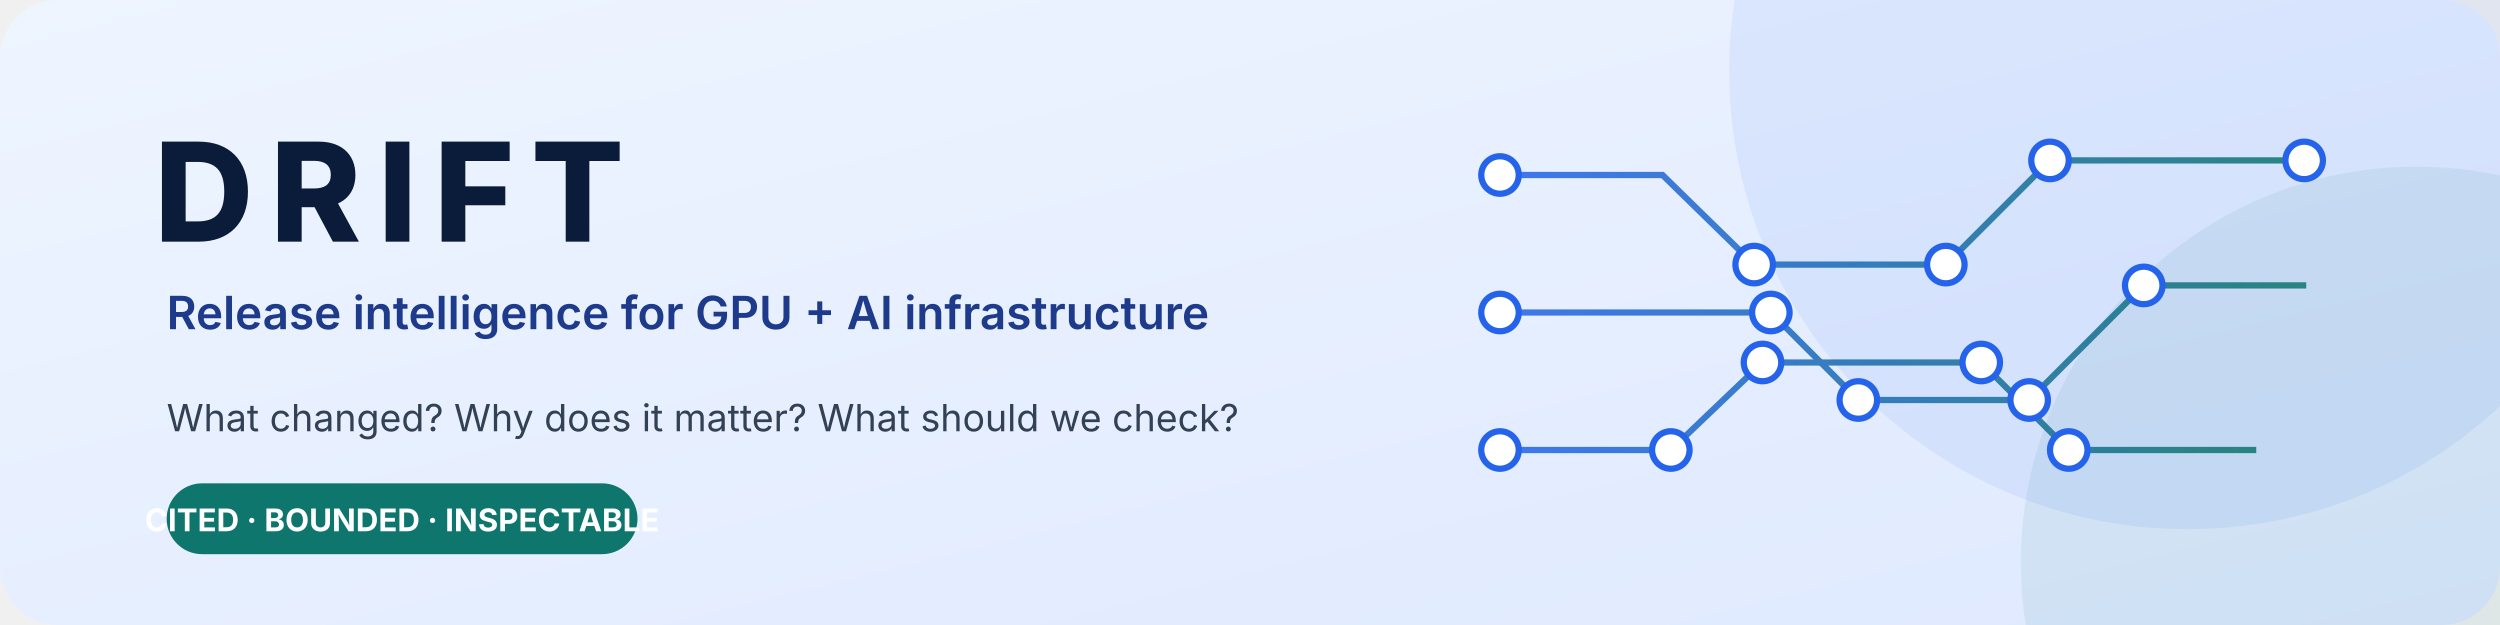
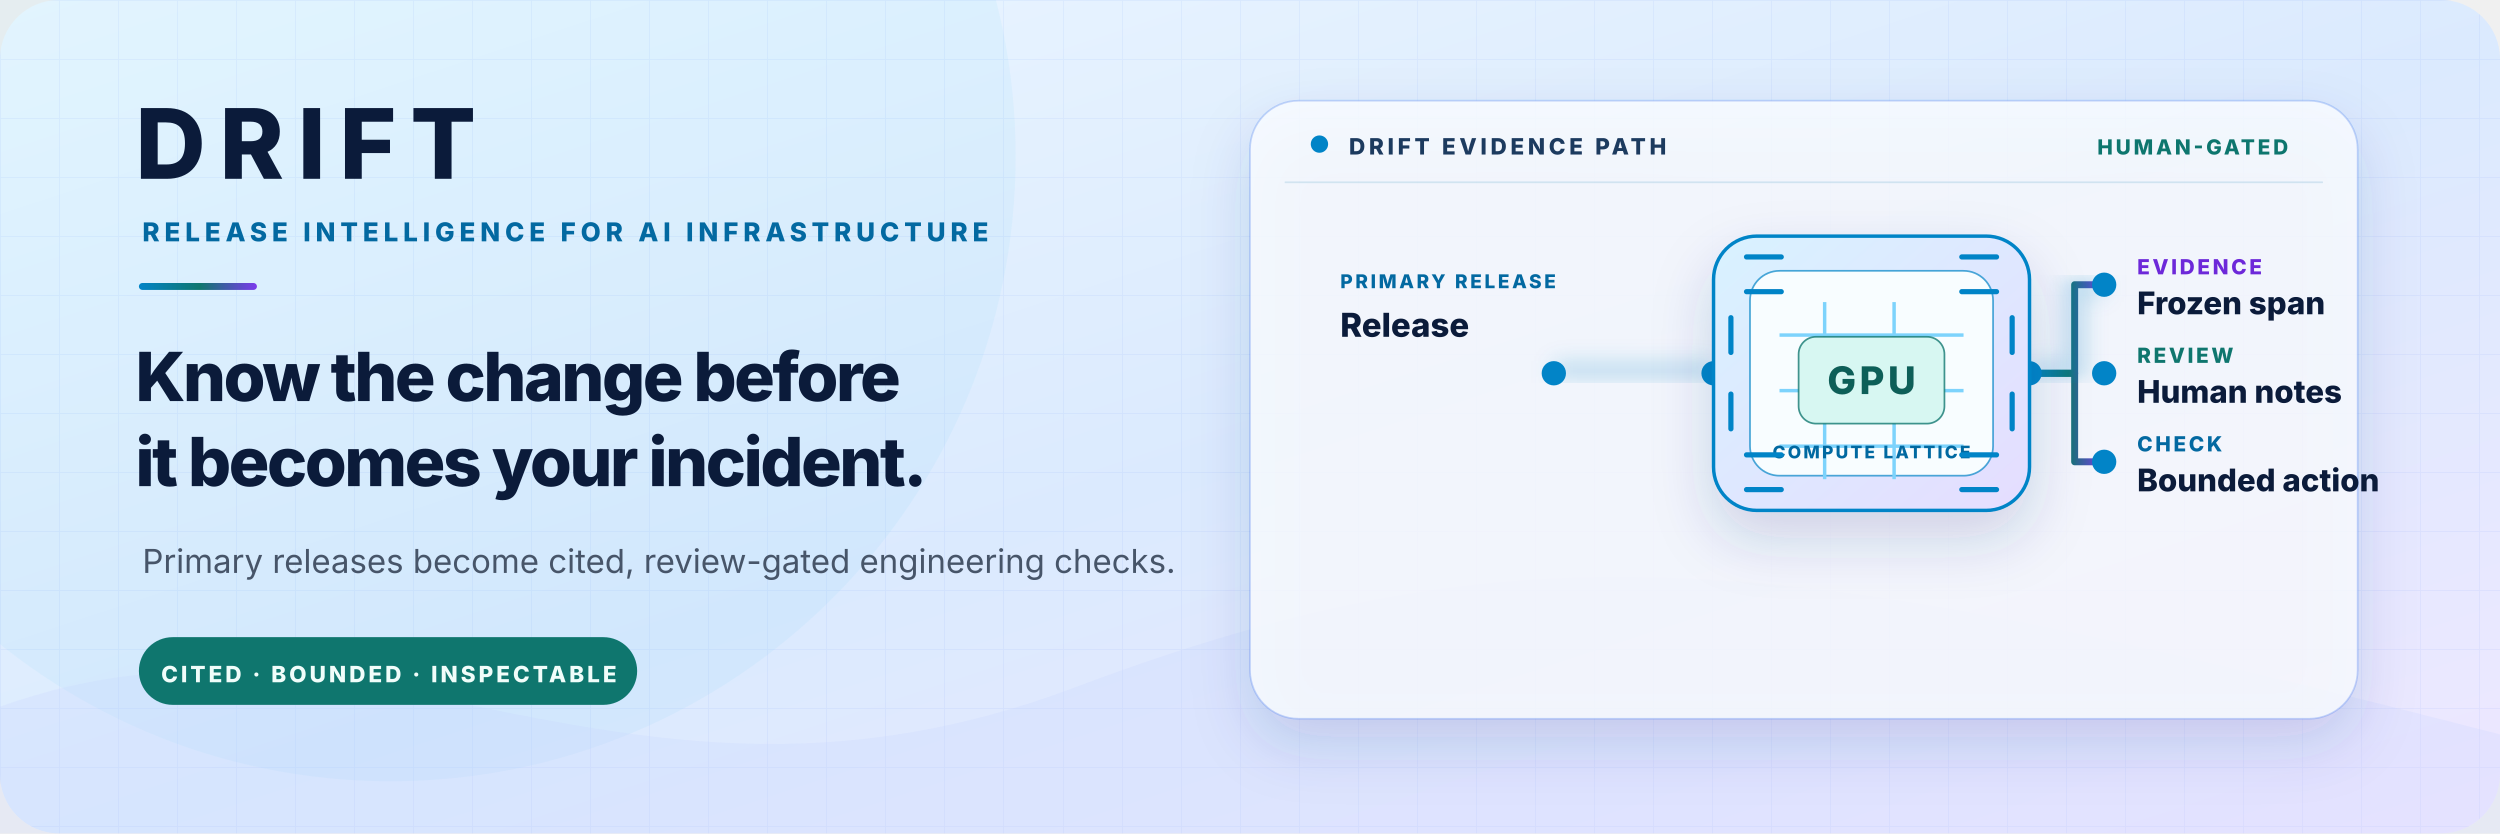
- <svg xmlns="http://www.w3.org/2000/svg" width="1200" height="300" viewBox="0 0 1200 300" role="img" aria-labelledby="title desc">
+ <svg xmlns="http://www.w3.org/2000/svg" width="1440" height="480" viewBox="0 0 1440 480" role="img" aria-labelledby="title desc">
  <defs>
    <linearGradient id="bg" x1="0" x2="1" y1="0" y2="1">
-       <stop offset="0" stop-color="#eef5ff" />
-       <stop offset="1" stop-color="#dfe9ff" />
+       <stop stop-color="#edf8ff" />
+       <stop offset=".52" stop-color="#dbeafe" />
+       <stop offset="1" stop-color="#eee7ff" />
    </linearGradient>
-     <linearGradient id="line" x1="0" x2="1">
-       <stop offset="0" stop-color="#2563eb" />
-       <stop offset="1" stop-color="#0f766e" />
+     <linearGradient id="signal" x1="0" x2="1">
+       <stop stop-color="#0284c7" />
+       <stop offset=".52" stop-color="#0f766e" />
+       <stop offset="1" stop-color="#7c3aed" />
    </linearGradient>
+     <linearGradient id="chip" x1="0" x2="1" y1="0" y2="1">
+       <stop stop-color="#d8f2ff" />
+       <stop offset="1" stop-color="#e5ddff" />
+     </linearGradient>
+     <radialGradient id="cyanGlow" cx="0" cy="0" r="1" gradientTransform="translate(232 90) rotate(45) scale(390)">
+       <stop stop-color="#38bdf8" stop-opacity=".16" />
+       <stop offset="1" stop-color="#38bdf8" stop-opacity="0" />
+     </radialGradient>
+     <radialGradient id="violetGlow" cx="0" cy="0" r="1" gradientTransform="translate(1300 100) rotate(135) scale(340)">
+       <stop stop-color="#a78bfa" stop-opacity=".19" />
+       <stop offset="1" stop-color="#a78bfa" stop-opacity="0" />
+     </radialGradient>
+     <pattern id="grid" width="34" height="34" patternUnits="userSpaceOnUse">
+       <path d="M34 0H0V34" fill="none" stroke="#2563eb" stroke-opacity=".065" />
+     </pattern>
+     <filter id="shadow" x="-20%" y="-30%" width="150%" height="170%">
+       <feDropShadow dx="0" dy="15" stdDeviation="17" flood-color="#1e3a8a" flood-opacity=".18" />
+     </filter>
+     <filter id="glow">
+       <feGaussianBlur stdDeviation="6" />
+     </filter>
  </defs>
-   <rect width="1200" height="300" rx="28" fill="url(#bg)" />
-   <circle cx="1050" cy="34" r="220" fill="#2563eb" opacity=".08" />
-   <circle cx="1160" cy="270" r="190" fill="#0f766e" opacity=".08" />
-   <g fill="none" stroke="url(#line)" stroke-width="3" opacity=".86">
-     <path d="M720 84h78l44 43h92l50-50h122" />
-     <path d="M720 150h130l42 42h82l55-55h78" />
-     <path d="M720 216h82l44-42h105l42 42h90" />
+   <rect width="1440" height="480" rx="34" fill="url(#bg)" />
+   <rect width="1440" height="480" rx="34" fill="url(#grid)" />
+   <circle cx="225" cy="90" r="360" fill="url(#cyanGlow)" />
+   <circle cx="1300" cy="110" r="330" fill="url(#violetGlow)" />
+   <path d="M0 407C210 332 359 494 619 396S1032 318 1440 423V480H0Z" fill="#c7d2fe" fill-opacity=".22" />
+   <g font-family="Inter,Segoe UI,Arial,sans-serif">
+     <text x="78" y="103" fill="#0b1b3a" font-size="56" font-weight="800" letter-spacing="8">DRIFT</text>
+     <text x="82" y="139" fill="#0369a1" font-size="15" font-weight="800" letter-spacing="2.8">RELEASE INTELLIGENCE FOR AI INFRASTRUCTURE</text>
+     <rect x="80" y="163" width="68" height="4" rx="2" fill="url(#signal)" />
+     <text x="78" y="231" fill="#0b1b3a" font-size="39" font-weight="800" letter-spacing="-1.4">Know the change before</text>
+     <text x="78" y="280" fill="#0b1b3a" font-size="39" font-weight="800" letter-spacing="-1.4">it becomes your incident.</text>
+     <text x="82" y="330" fill="#475569" font-size="19">Primary releases become cited, review-gated engineering checks.</text>
+     <rect x="80" y="367" width="287" height="39" rx="19.5" fill="#0f766e" />
+     <text x="224" y="393" text-anchor="middle" fill="#f0fdfa" font-size="13" font-weight="800" letter-spacing="1.7">CITED · BOUNDED · INSPECTABLE</text>
  </g>
-   <g fill="#fff" stroke="#2563eb" stroke-width="3">
-     <circle cx="720" cy="84" r="9" />
-     <circle cx="842" cy="127" r="9" />
-     <circle cx="934" cy="127" r="9" />
-     <circle cx="984" cy="77" r="9" />
-     <circle cx="1106" cy="77" r="9" />
-     <circle cx="720" cy="150" r="9" />
-     <circle cx="850" cy="150" r="9" />
-     <circle cx="892" cy="192" r="9" />
-     <circle cx="974" cy="192" r="9" />
-     <circle cx="1029" cy="137" r="9" />
-     <circle cx="720" cy="216" r="9" />
-     <circle cx="802" cy="216" r="9" />
-     <circle cx="846" cy="174" r="9" />
-     <circle cx="951" cy="174" r="9" />
-     <circle cx="993" cy="216" r="9" />
+   <g filter="url(#shadow)">
+     <rect x="720" y="58" width="638" height="356" rx="28" fill="#f8fbff" fill-opacity=".82" stroke="#2563eb" stroke-opacity=".24" />
+     <path d="M740 105H1338" stroke="#0369a1" stroke-opacity=".14" />
+     <circle cx="760" cy="83" r="5" fill="#0284c7" />
+     <text x="777" y="89" fill="#1e3a5f" font-family="Inter,Segoe UI,Arial,sans-serif" font-size="13" font-weight="800" letter-spacing="2.1">DRIFT EVIDENCE PATH</text>
+     <text x="1318" y="89" text-anchor="end" fill="#0f766e" font-family="Inter,Segoe UI,Arial,sans-serif" font-size="12" font-weight="800" letter-spacing="1.6">HUMAN-GATED</text>
  </g>
-   <text x="74" y="116" fill="#0b1b3a" font-family="Inter,Segoe UI,Arial,sans-serif" font-size="66" font-weight="800" letter-spacing="8">DRIFT</text>
-   <text x="80" y="158" fill="#1e3a8a" font-family="Inter,Segoe UI,Arial,sans-serif" font-size="22" font-weight="600">Release intelligence for GPU + AI infrastructure</text>
-   <text x="80" y="207" fill="#334155" font-family="Inter,Segoe UI,Arial,sans-serif" font-size="18">What changed?  Why does it matter?  What should we check?</text>
-   <rect x="80" y="232" width="226" height="34" rx="17" fill="#0f766e" />
-   <text x="193" y="255" text-anchor="middle" fill="#fff" font-family="Inter,Segoe UI,Arial,sans-serif" font-size="15" font-weight="700">CITED · BOUNDED · INSPECTABLE</text>
+   <g fill="none" stroke="url(#signal)" stroke-width="4" stroke-linecap="round" stroke-linejoin="round">
+     <path d="M895 215H987" />
+     <path d="M1169 215H1195V164H1212" />
+     <path d="M1169 215H1212" />
+     <path d="M1169 215H1195V266H1212" />
+   </g>
+   <g fill="none" stroke="#0284c7" stroke-opacity=".22" stroke-width="13" filter="url(#glow)">
+     <path d="M895 215H987M1169 215H1195V164H1212" />
+   </g>
+   <g fill="#0284c7">
+     <circle cx="895" cy="215" r="7" />
+     <circle cx="987" cy="215" r="7" />
+     <circle cx="1169" cy="215" r="7" />
+     <circle cx="1212" cy="164" r="7" />
+     <circle cx="1212" cy="215" r="7" />
+     <circle cx="1212" cy="266" r="7" />
+   </g>
+   <g font-family="Inter,Segoe UI,Arial,sans-serif">
+     <text x="772" y="166" fill="#0369a1" font-size="11" font-weight="800" letter-spacing="1.5">PRIMARY RELEASE</text>
+     <text x="772" y="194" fill="#0b1b3a" font-size="19" font-weight="800">Release</text>
+     <text x="1231" y="158" fill="#6d28d9" font-size="12" font-weight="800" letter-spacing="1.5">EVIDENCE</text>
+     <text x="1231" y="181" fill="#0b1b3a" font-size="18" font-weight="800">Frozen span</text>
+     <text x="1231" y="209" fill="#0f766e" font-size="12" font-weight="800" letter-spacing="1.5">REVIEW</text>
+     <text x="1231" y="232" fill="#0b1b3a" font-size="18" font-weight="800">Human notes</text>
+     <text x="1231" y="260" fill="#0369a1" font-size="12" font-weight="800" letter-spacing="1.5">CHECK</text>
+     <text x="1231" y="283" fill="#0b1b3a" font-size="18" font-weight="800">Bounded action</text>
+   </g>
+   <g transform="translate(987 136)" filter="url(#shadow)" font-family="Inter,Segoe UI,Arial,sans-serif">
+     <rect width="182" height="158" rx="25" fill="url(#chip)" stroke="#0284c7" stroke-width="2" />
+     <rect x="21" y="20" width="140" height="118" rx="17" fill="#f8fdff" stroke="#0284c7" stroke-opacity=".7" />
+     <path d="M38 57H144M38 89H144M38 121H144M64 38V140M104 38V140" stroke="#7dd3fc" stroke-width="2" />
+     <rect x="49" y="58" width="84" height="50" rx="10" fill="#d7f7f2" stroke="#0f766e" stroke-opacity=".78" />
+     <text x="91" y="91" text-anchor="middle" fill="#115e59" font-size="22" font-weight="800" letter-spacing="2">GPU</text>
+     <text x="91" y="128" text-anchor="middle" fill="#0369a1" font-size="10" font-weight="800" letter-spacing="1.3">COMPUTE LATTICE</text>
+     <g stroke="#0284c7" stroke-width="3" stroke-linecap="round">
+       <path d="M19 12H39M19 32H39M19 126H39M19 146H39M143 12H163M143 32H163M143 126H163M143 146H163" />
+       <path d="M10 47V67M10 91V111M172 47V67M172 91V111" />
+     </g>
+   </g>
</svg>
